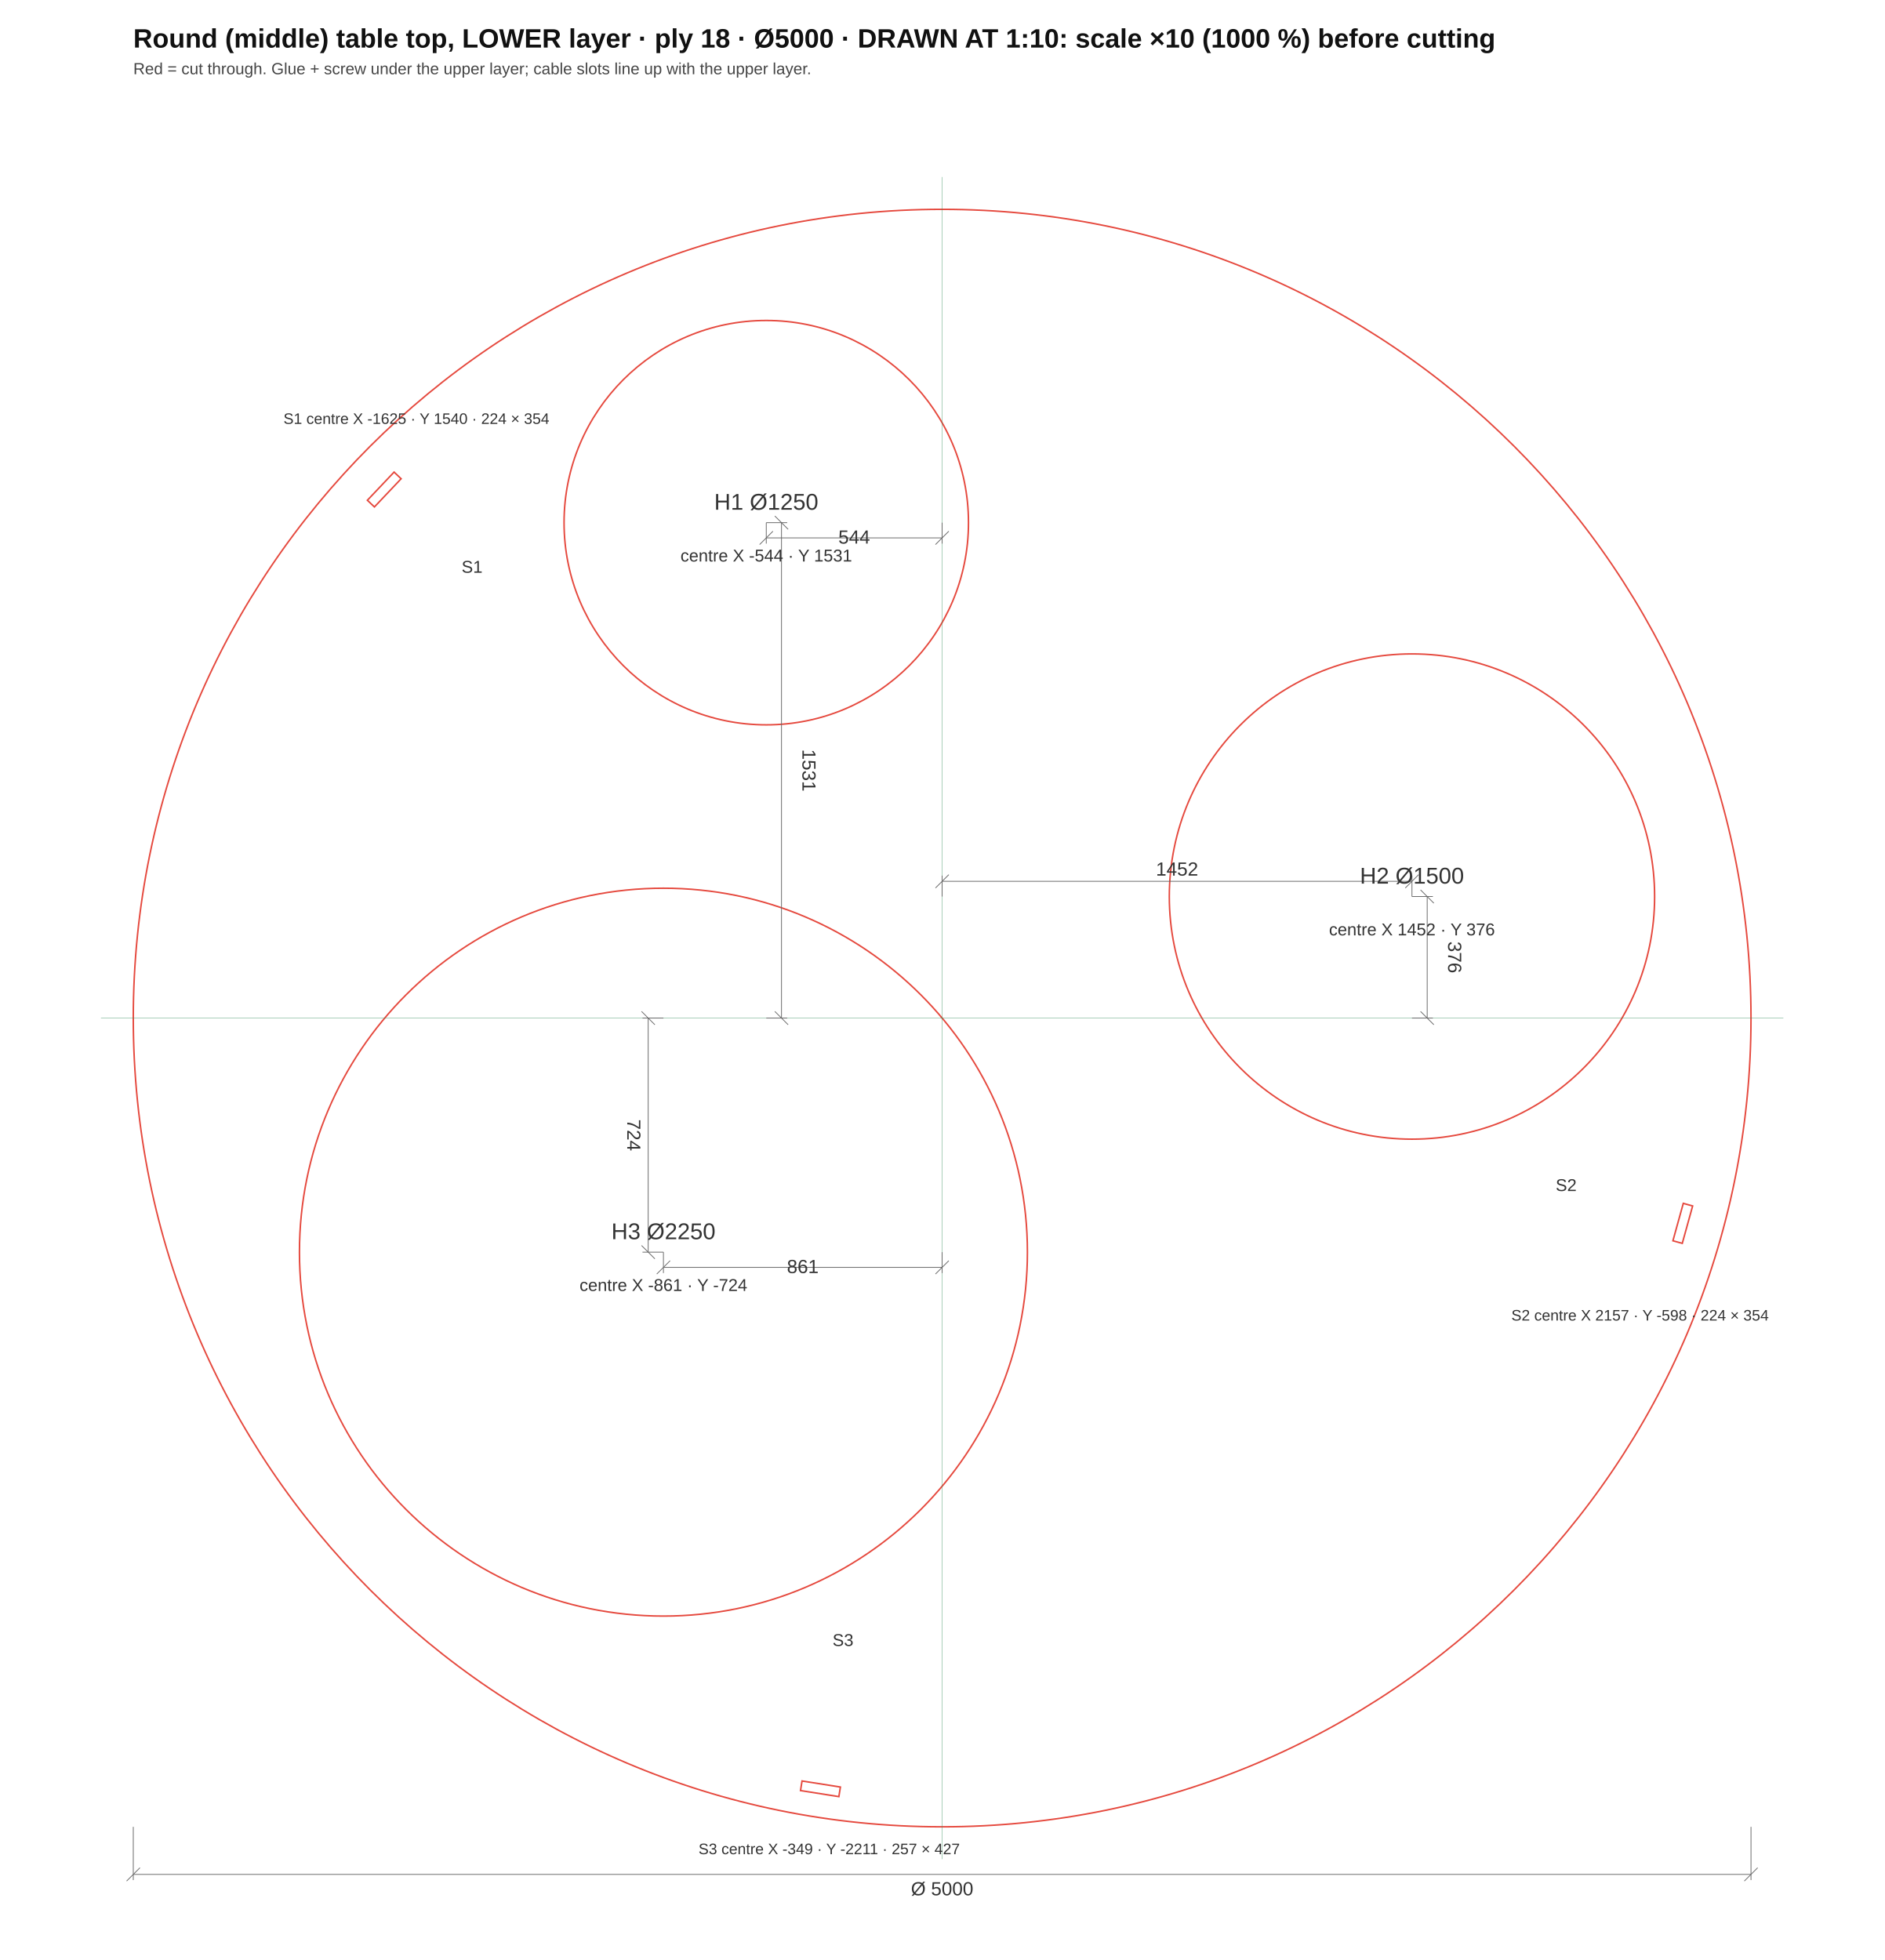
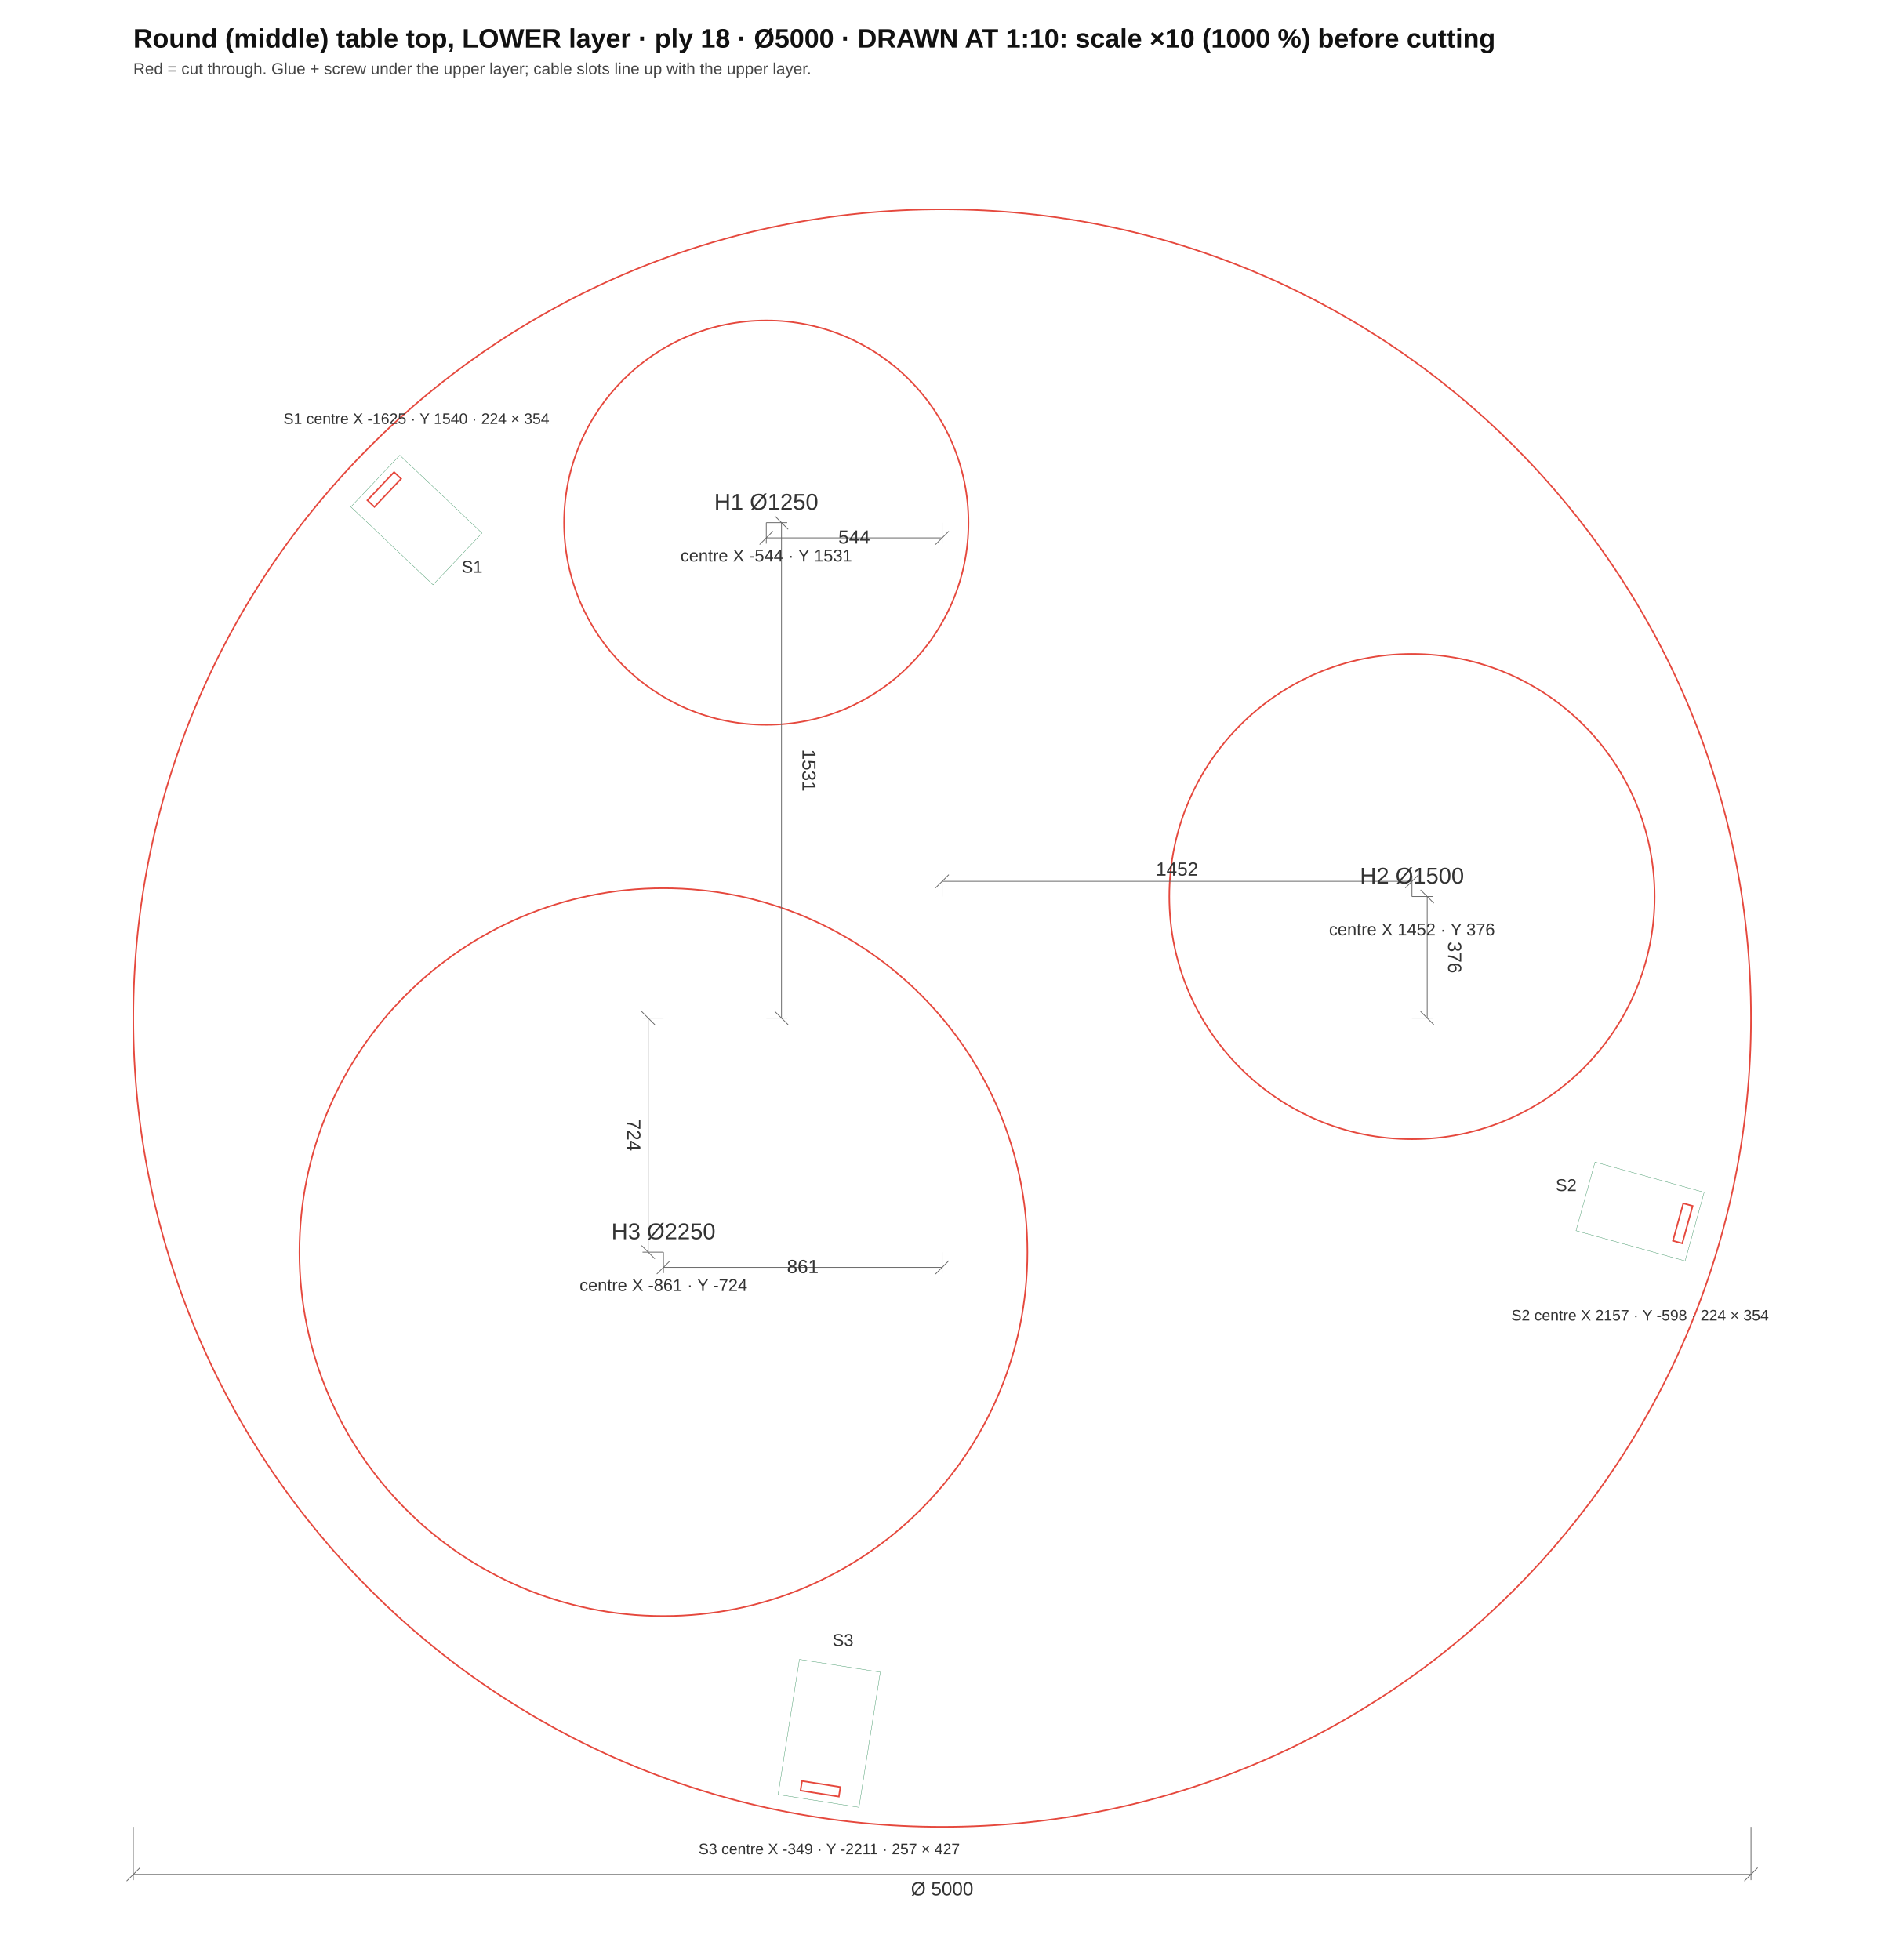
<svg xmlns="http://www.w3.org/2000/svg" width="582.4mm" height="605.9mm" viewBox="0 0 582.4 605.9">
  <svg id="T1_round-top_lower-layer_scale_1-10" overflow="visible" x="0" y="0" width="582.4" height="605.9" viewBox="-411.8 -647.1 5823.5 6058.8">
    <g id="T1_round-top_lower-layer__CUT_through" fill="none" stroke="#E5483D" stroke-width="4.71">
      <path d="M0.00 2500.00A2500 2500 0 1 0 5000.00 2500.00A2500 2500 0 1 0 0.00 2500.00Z" />
      <path d="M1331.43 968.57A625.0 625.0 0 1 0 2581.43 968.57A625.0 625.0 0 1 0 1331.43 968.57Z" />
      <path d="M3202.14 2124.29A750.0 750.0 0 1 0 4702.14 2124.29A750.0 750.0 0 1 0 3202.14 2124.29Z" />
      <path d="M513.57 3223.57A1125.0 1125.0 0 1 0 2763.57 3223.57A1125.0 1125.0 0 1 0 513.57 3223.57Z" />
      <path d="M723.52 899.31L806.06 812.21L827.83 832.84L745.29 919.95Z" />
      <path d="M4819.65 3080.77L4787.60 3196.41L4758.69 3188.39L4790.74 3072.75Z" />
      <path d="M2180.82 4906.67L2062.29 4887.96L2066.96 4858.32L2185.50 4877.04Z" />
    </g>
    <g id="T1_round-top_lower-layer__MARK_pencil_do_not_cut" fill="none" stroke="#2E8B57" stroke-width="{max(0.4, ts*0.05):.2f}" stroke-dasharray="{ts*0.8:.1f} {ts*0.4:.1f}">
+       <path d="M672.43 919.79L823.75 760.09L1077.81 1000.83L926.49 1160.52Z" />
+       <path d="M4855.18 3038.73L4796.41 3250.74L4459.13 3157.24L4517.89 2945.23Z" />
+       <path d="M2242.92 4939.76L1993.01 4900.31L2058.97 4482.48L2308.88 4521.93Z" />
      <path d="M-100.00 2500.00L5100.00 2500.00" />
      <path d="M2500.00 5100.00L2500.00 -100.00" />
    </g>
    <g id="T1_round-top_lower-layer__DIMENSIONS_do_not_cut" fill="none" stroke="#666" stroke-width="2.35" font-family="IBM Plex Sans, Arial, sans-serif" font-size="58.8">
      <path d="M0.00 5000.00L0.00 5164.71M5000.00 5000.00L5000.00 5164.71M0.00 5147.06L5000.00 5147.06" />
      <path d="M-20.59 5167.65L20.59 5126.47" />
      <path d="M4979.41 5167.65L5020.59 5126.47" />
      <text x="2500.00" y="5211.76" fill="#333" stroke="none" text-anchor="middle" transform="rotate(0.00 2500.00 5211.76)">Ø 5000</text>
      <path d="M2500.00 968.57L2500.00 1033.28M1956.43 968.57L1956.43 1033.28M2500.00 1015.63L1956.43 1015.63" />
      <path d="M2520.59 995.04L2479.41 1036.22" />
      <path d="M1977.02 995.04L1935.84 1036.22" />
      <text x="2228.21" y="1033.28" fill="#333" stroke="none" text-anchor="middle" transform="rotate(360.00 2228.21 1033.28)">544</text>
      <path d="M1956.43 2500.00L2021.13 2500.00M1956.43 968.57L2021.13 968.57M2003.49 2500.00L2003.49 968.57" />
      <path d="M2024.08 2520.59L1982.90 2479.41" />
      <path d="M2024.08 989.16L1982.90 947.98" />
      <text x="2068.19" y="1734.29" fill="#333" stroke="none" text-anchor="middle" transform="rotate(90.00 2068.19 1734.29)">1531</text>
      <path d="M2500.00 2124.29L2500.00 2059.58M3952.14 2124.29L3952.14 2059.58M2500.00 2077.23L3952.14 2077.23" />
      <path d="M2479.41 2097.82L2520.59 2056.64" />
      <path d="M3931.55 2097.82L3972.73 2056.64" />
      <text x="3226.07" y="2059.58" fill="#333" stroke="none" text-anchor="middle" transform="rotate(0.00 3226.07 2059.58)">1452</text>
      <path d="M3952.14 2500.00L4016.85 2500.00M3952.14 2124.29L4016.85 2124.29M3999.20 2500.00L3999.20 2124.29" />
      <path d="M4019.79 2520.59L3978.61 2479.41" />
      <path d="M4019.79 2144.87L3978.61 2103.70" />
      <text x="4063.91" y="2312.14" fill="#333" stroke="none" text-anchor="middle" transform="rotate(90.00 4063.91 2312.14)">376</text>
      <path d="M2500.00 3223.57L2500.00 3288.28M1638.57 3223.57L1638.57 3288.28M2500.00 3270.63L1638.57 3270.63" />
      <path d="M2520.59 3250.04L2479.41 3291.22" />
      <path d="M1659.16 3250.04L1617.98 3291.22" />
      <text x="2069.29" y="3288.28" fill="#333" stroke="none" text-anchor="middle" transform="rotate(360.00 2069.29 3288.28)">861</text>
      <path d="M1638.57 2500.00L1573.87 2500.00M1638.57 3223.57L1573.87 3223.57M1591.51 2500.00L1591.51 3223.57" />
      <path d="M1570.92 2479.41L1612.10 2520.59" />
      <path d="M1570.92 3202.98L1612.10 3244.16" />
      <text x="1526.81" y="2861.79" fill="#333" stroke="none" text-anchor="middle" transform="rotate(90.00 1526.81 2861.79)">724</text>
      <text x="1047.15" y="1123.32" fill="#333" stroke="none" font-size="52.9" text-anchor="middle">S1</text>
      <text x="4428.76" y="3034.67" fill="#333" stroke="none" font-size="52.9" text-anchor="middle">S2</text>
      <text x="2193.59" y="4440.96" fill="#333" stroke="none" font-size="52.9" text-anchor="middle">S3</text>
      <text x="1956.43" y="928.57" fill="#333" stroke="none" font-size="70.6" text-anchor="middle">H1 Ø1250</text>
      <text x="1956.43" y="1088.57" fill="#333" stroke="none" font-size="52.9" text-anchor="middle">centre X -544 · Y 1531</text>
      <text x="3952.14" y="2084.29" fill="#333" stroke="none" font-size="70.6" text-anchor="middle">H2 Ø1500</text>
      <text x="3952.14" y="2244.29" fill="#333" stroke="none" font-size="52.9" text-anchor="middle">centre X 1452 · Y 376</text>
      <text x="1638.57" y="3183.57" fill="#333" stroke="none" font-size="70.6" text-anchor="middle">H3 Ø2250</text>
      <text x="1638.57" y="3343.57" fill="#333" stroke="none" font-size="52.9" text-anchor="middle">centre X -861 · Y -724</text>
      <text x="875.12" y="663.31" fill="#333" stroke="none" font-size="47.1" text-anchor="middle">S1 centre X -1625 · Y 1540 · 224 × 354</text>
      <text x="4657.15" y="3434.98" fill="#333" stroke="none" font-size="47.1" text-anchor="middle">S2 centre X 2157 · Y -598 · 224 × 354</text>
      <text x="2150.95" y="5084.62" fill="#333" stroke="none" font-size="47.1" text-anchor="middle">S3 centre X -349 · Y -2211 · 257 × 427</text>
      <text x="0" y="-500.0" fill="#111" stroke="none" font-size="82.4" font-weight="700">Round (middle) table top, LOWER layer · ply 18 · Ø5000 · DRAWN AT 1:10: scale ×10 (1000 %) before cutting</text>
      <text x="0" y="-417.6" fill="#444" stroke="none" font-size="50.0">Red = cut through. Glue + screw under the upper layer; cable slots line up with the upper layer.</text>
    </g>
  </svg>
</svg>
